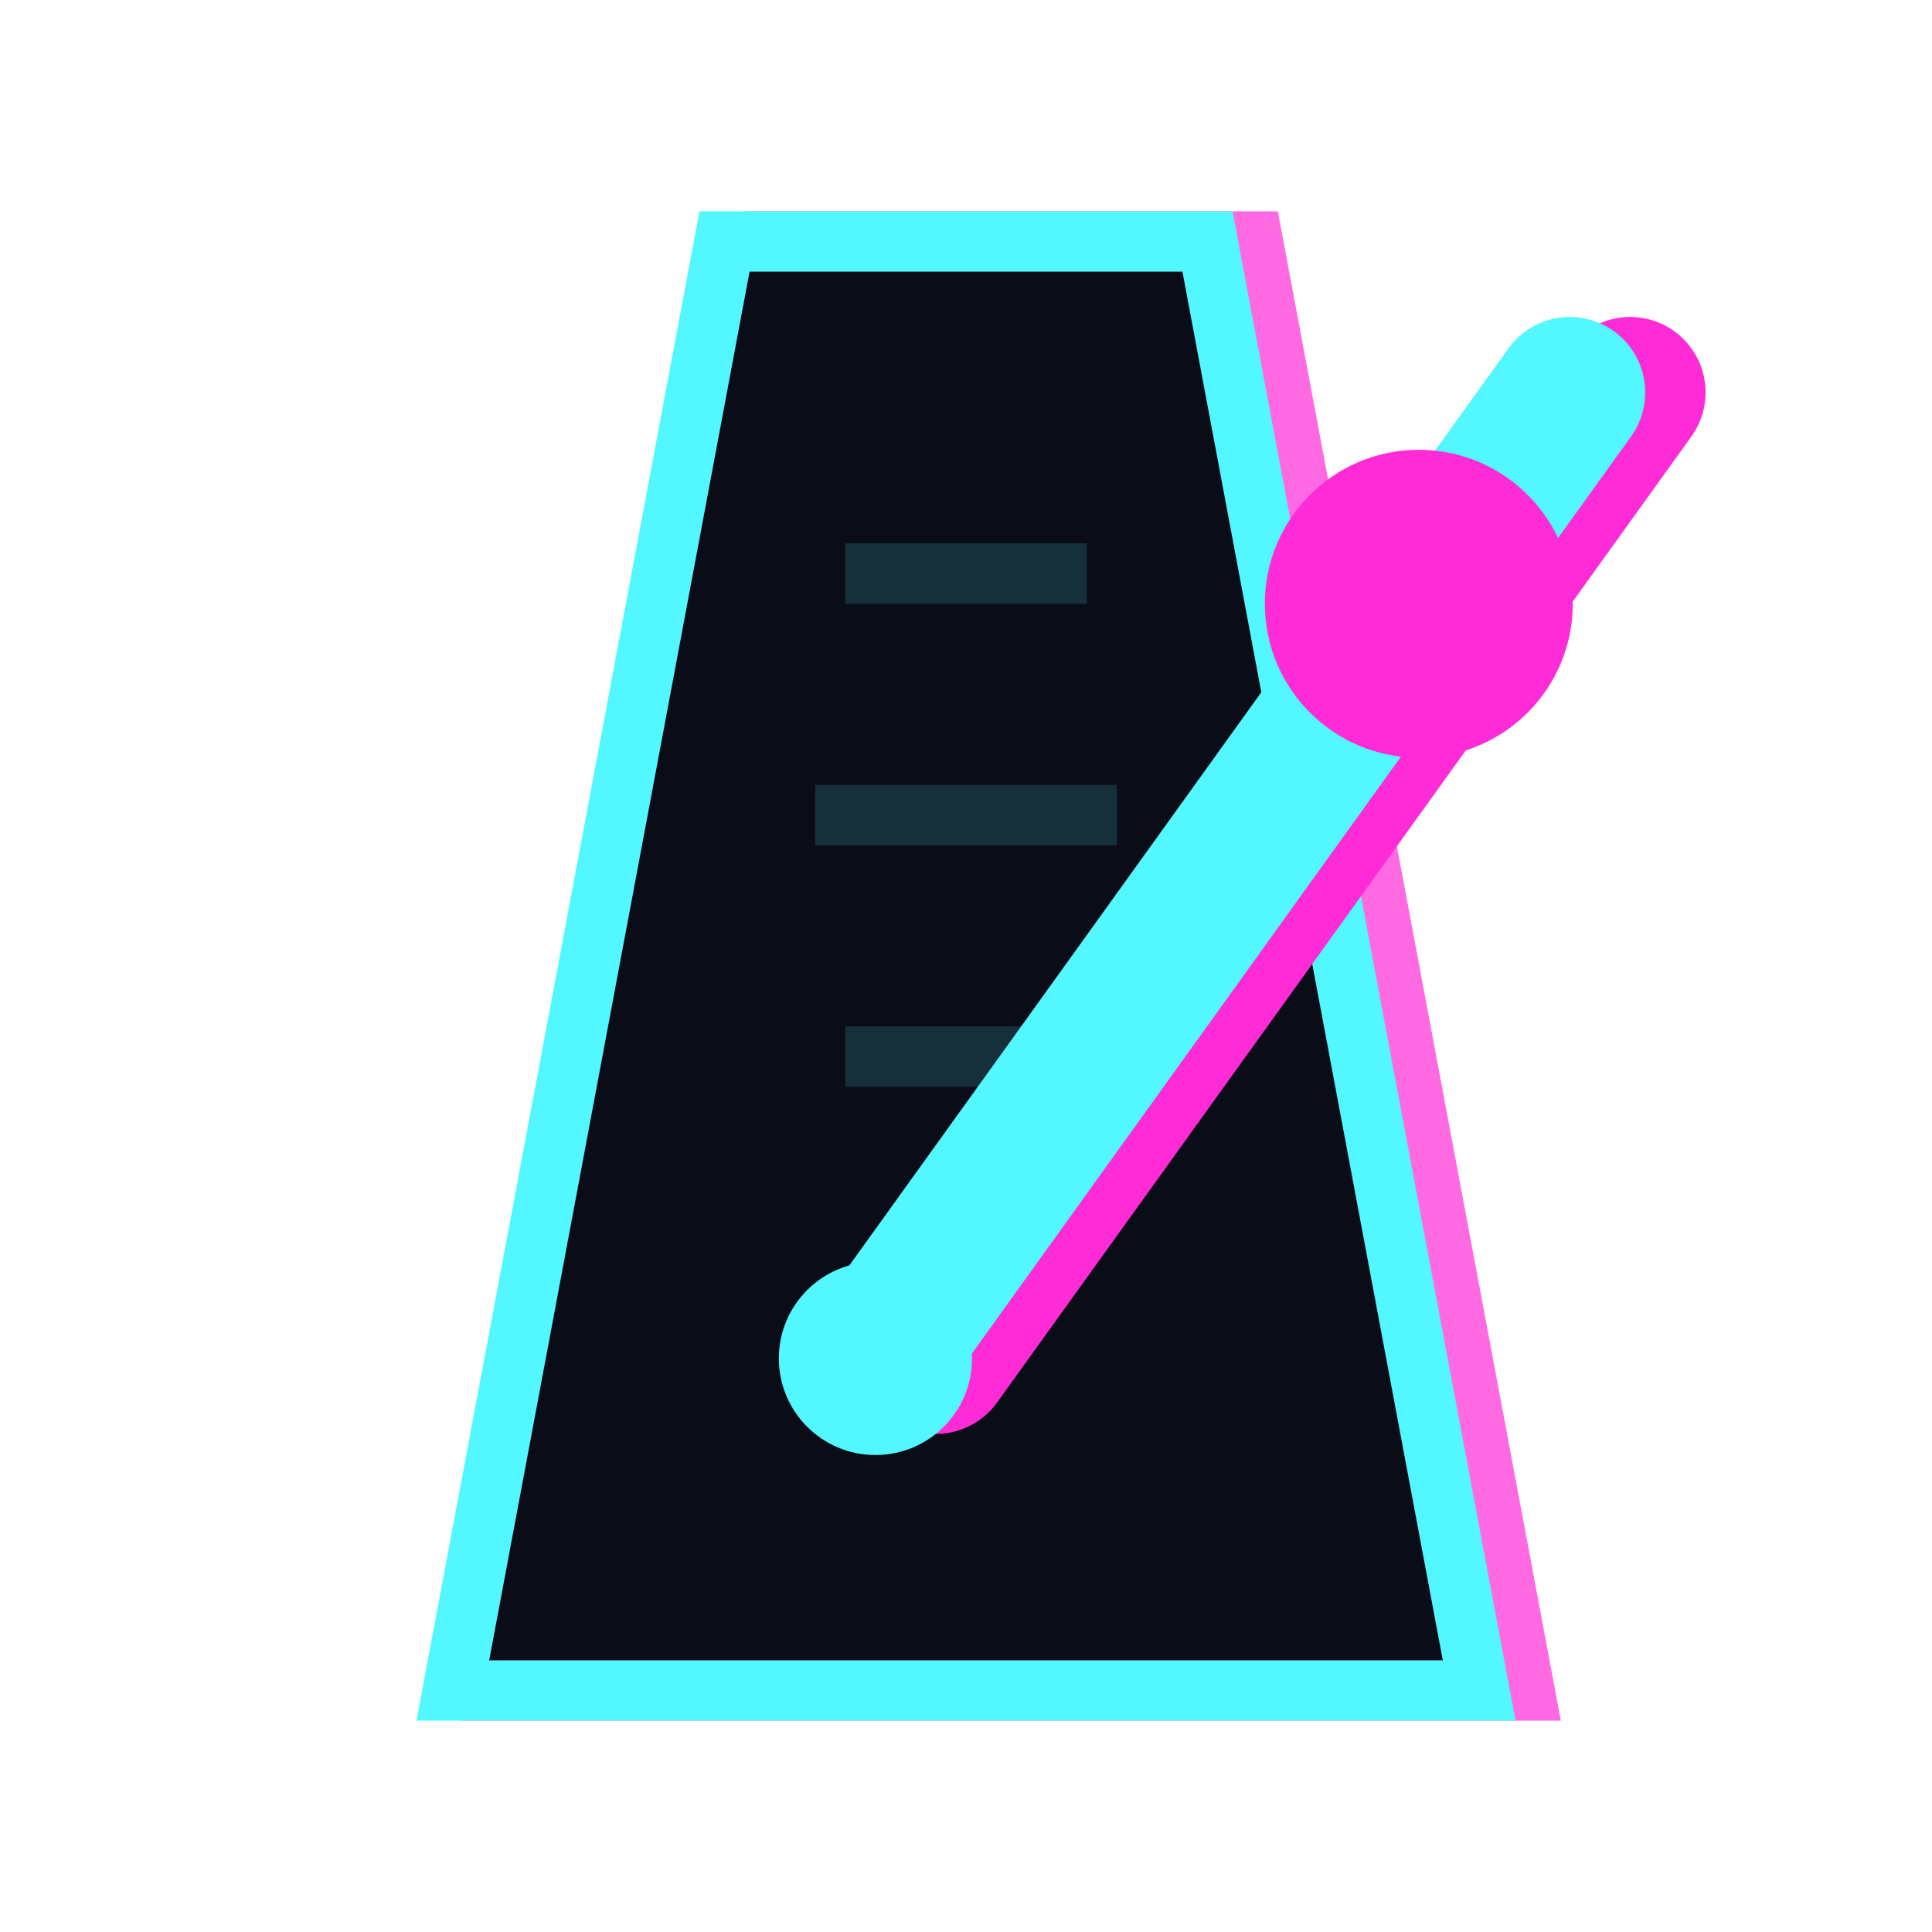
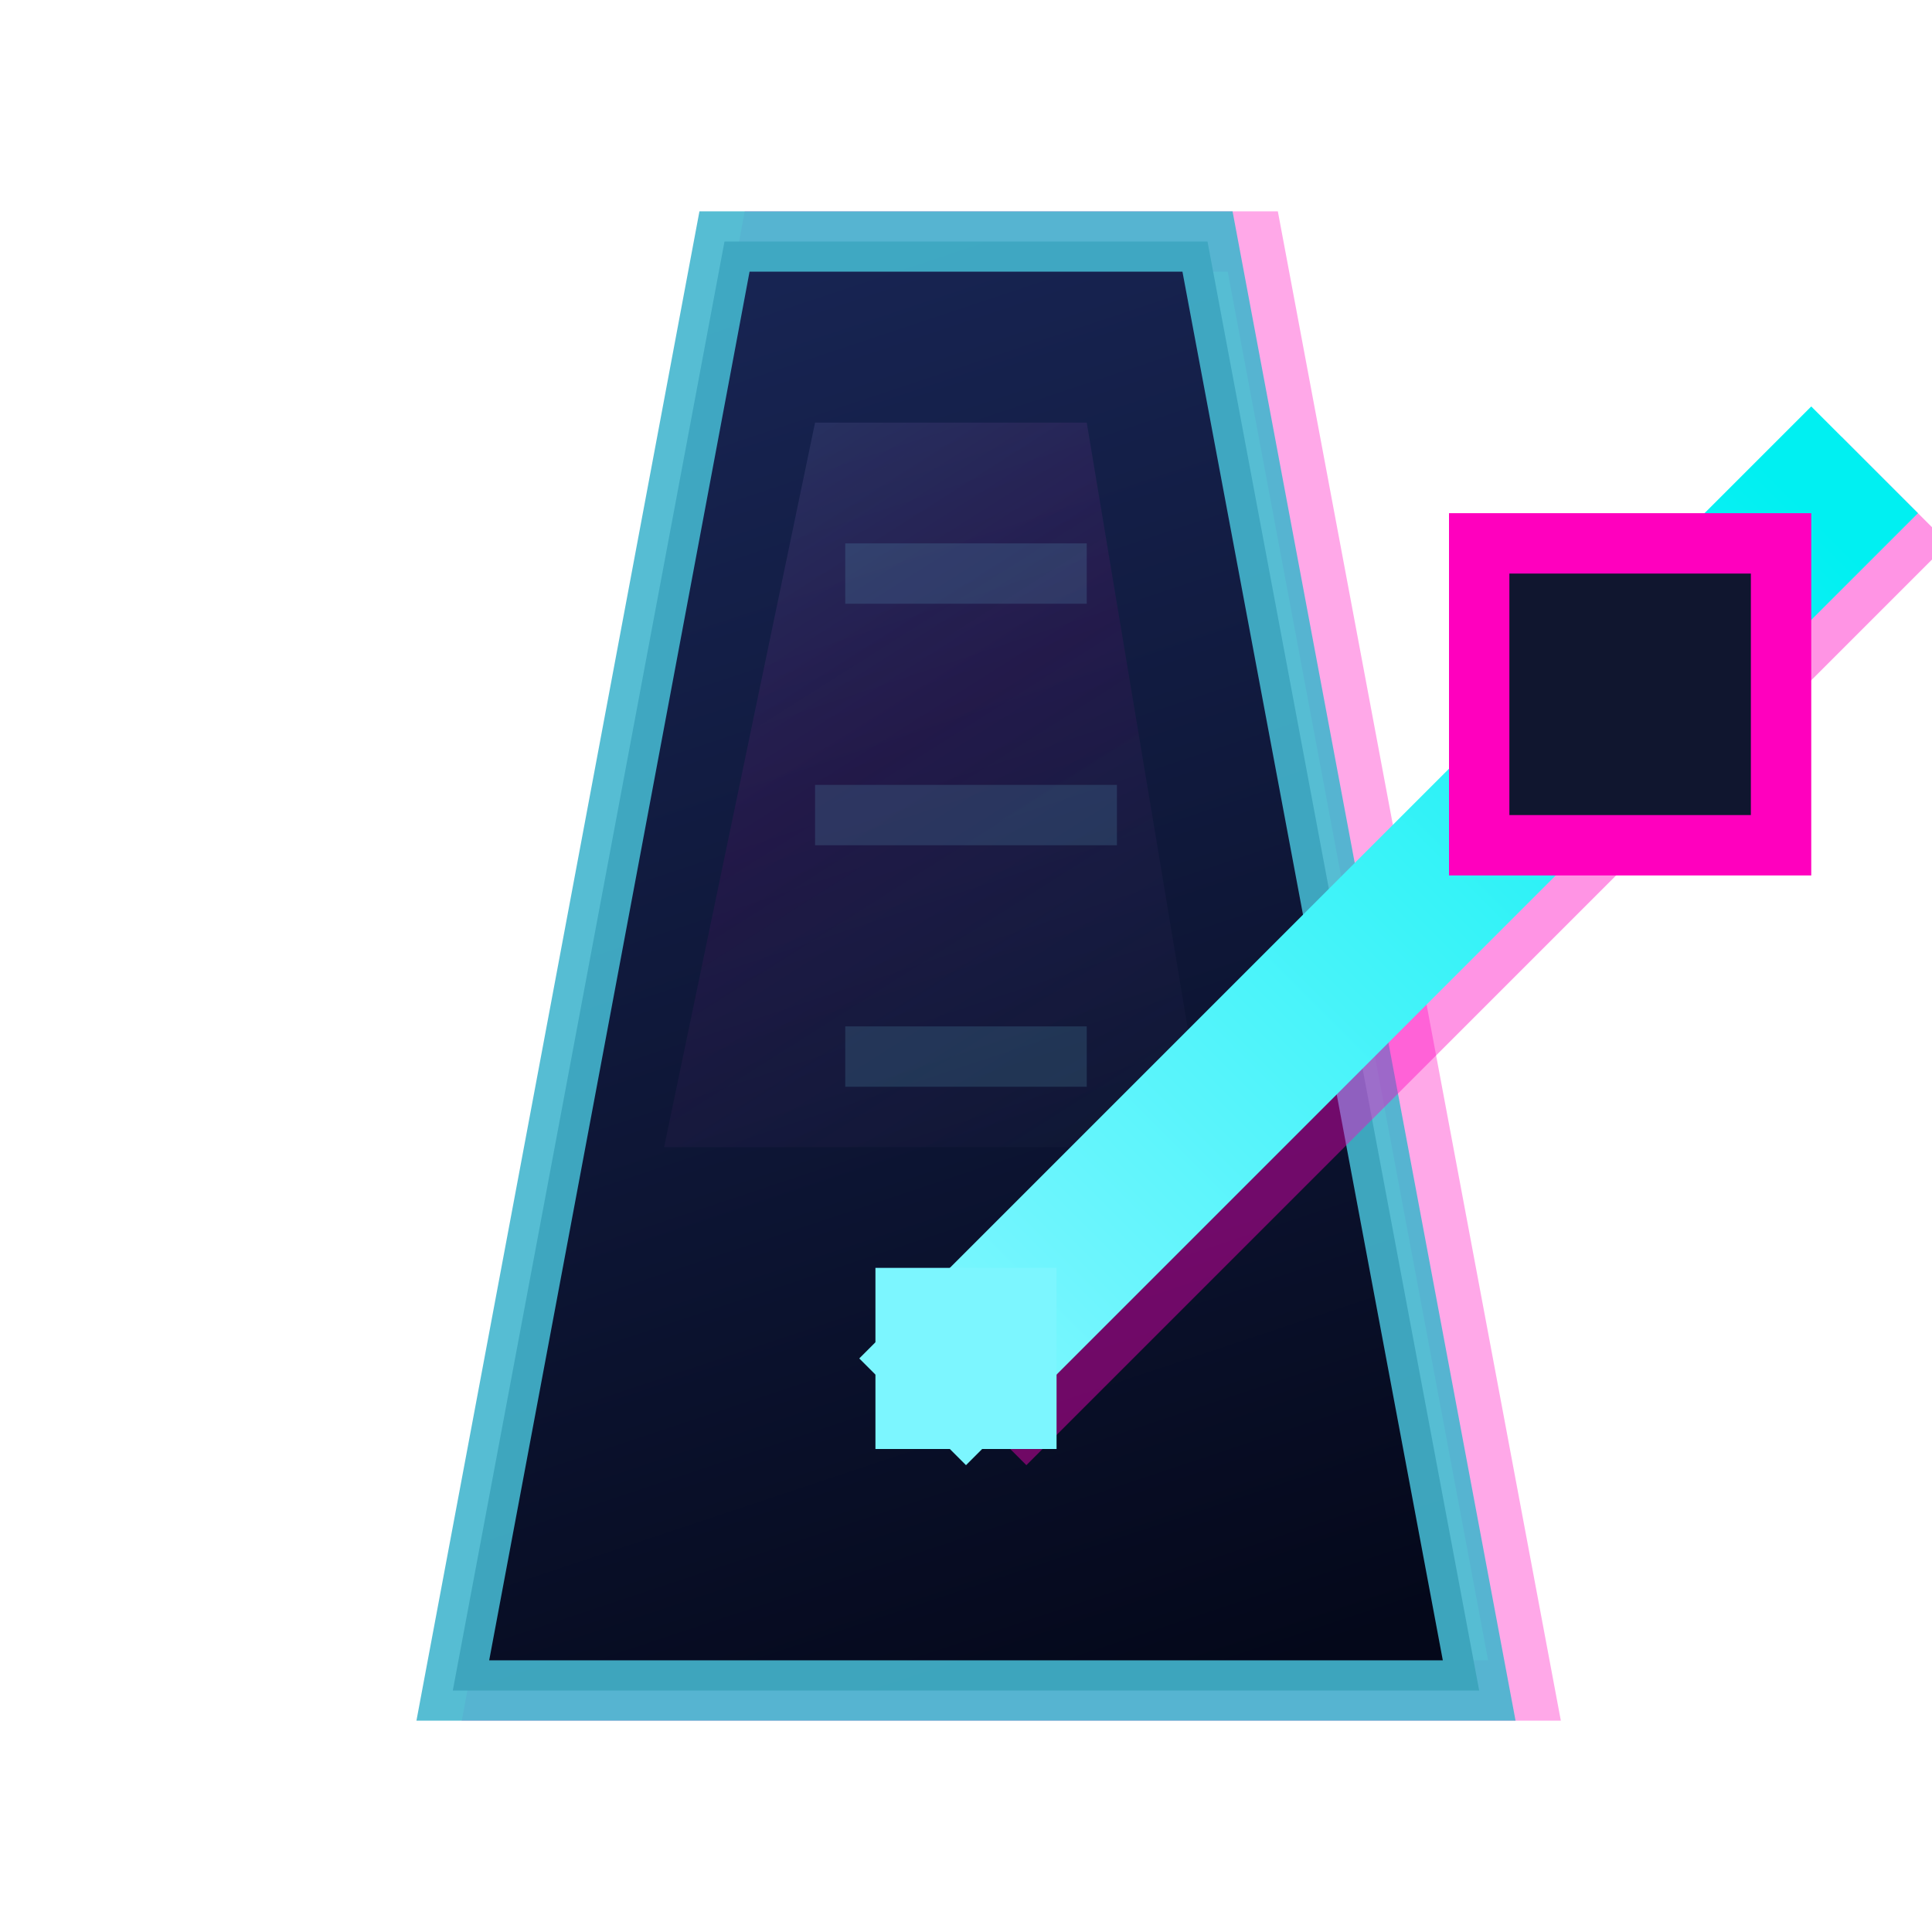
<svg xmlns="http://www.w3.org/2000/svg" viewBox="0 0 64 64">
-   <path fill="none" stroke="#ff2bd6" stroke-opacity=".7" stroke-width="2" d="M25.5 8H41.5L50.5 56H16.5Z" />
-   <path fill="#0a0d18" stroke="#52f7ff" stroke-width="2" d="M24 8H40L49 56H15Z" />
-   <path fill="#52f7ff" fill-opacity=".15" d="M28 18h8v2h-8zm-1 8h10v2H27zm1 8h8v2h-8z" />
-   <path stroke="#ff2bd6" stroke-linecap="round" stroke-width="5" d="M31 45 54 13" />
-   <path stroke="#52f7ff" stroke-linecap="round" stroke-width="5" d="M29 45 52 13" />
-   <circle cx="29" cy="45" r="3.2" fill="#52f7ff" />
-   <circle cx="47" cy="20" r="5.1" fill="#ff2bd6" />
+   <defs>
+     <linearGradient id="body" x1="24" x2="40" y1="8" y2="56" gradientUnits="userSpaceOnUse">
+       <stop stop-color="#182554" />
+       <stop offset=".58" stop-color="#0d1534" />
+       <stop offset="1" stop-color="#04081a" />
+     </linearGradient>
+     <linearGradient id="body-sheen" x1="22" x2="41" y1="12" y2="42" gradientUnits="userSpaceOnUse">
+       <stop stop-color="#7ee8ff" stop-opacity=".14" />
+       <stop offset=".42" stop-color="#ff00be" stop-opacity=".07" />
+       <stop offset="1" stop-color="#7ee8ff" stop-opacity="0" />
+     </linearGradient>
+     <linearGradient id="arm" x1="32" x2="60" y1="45" y2="17" gradientUnits="userSpaceOnUse">
+       <stop stop-color="#7cf6ff" />
+       <stop offset="1" stop-color="#00f0f2" />
+     </linearGradient>
+   </defs>
+   <path fill="none" stroke="#ff00be" stroke-opacity=".34" stroke-linejoin="miter" stroke-width="2" d="M25.5 8H41.5L50.5 56H16.5Z" />
+   <path fill="url(#body)" stroke="#44b6ce" stroke-opacity=".9" stroke-linejoin="miter" stroke-width="2" d="M24 8H40L49 56H15Z" />
+   <path fill="url(#body-sheen)" d="M27 14h9l4 24H22z" />
+   <path fill="#7ee8ff" fill-opacity=".14" d="M28 18h8v2h-8zm-1 8h10v2H27zm1 8h8v2h-8z" />
+   <path stroke="#ff00be" stroke-opacity=".42" stroke-linecap="square" stroke-width="5" d="M34 45 61 18" />
+   <path stroke="url(#arm)" stroke-linecap="square" stroke-width="5" d="M32 45 60 17" />
+   <rect x="29" y="42" width="6" height="6" fill="#7cf6ff" />
+   <rect x="49" y="18" width="10" height="10" fill="#10162f" stroke="#ff00be" stroke-width="2" />
</svg>
